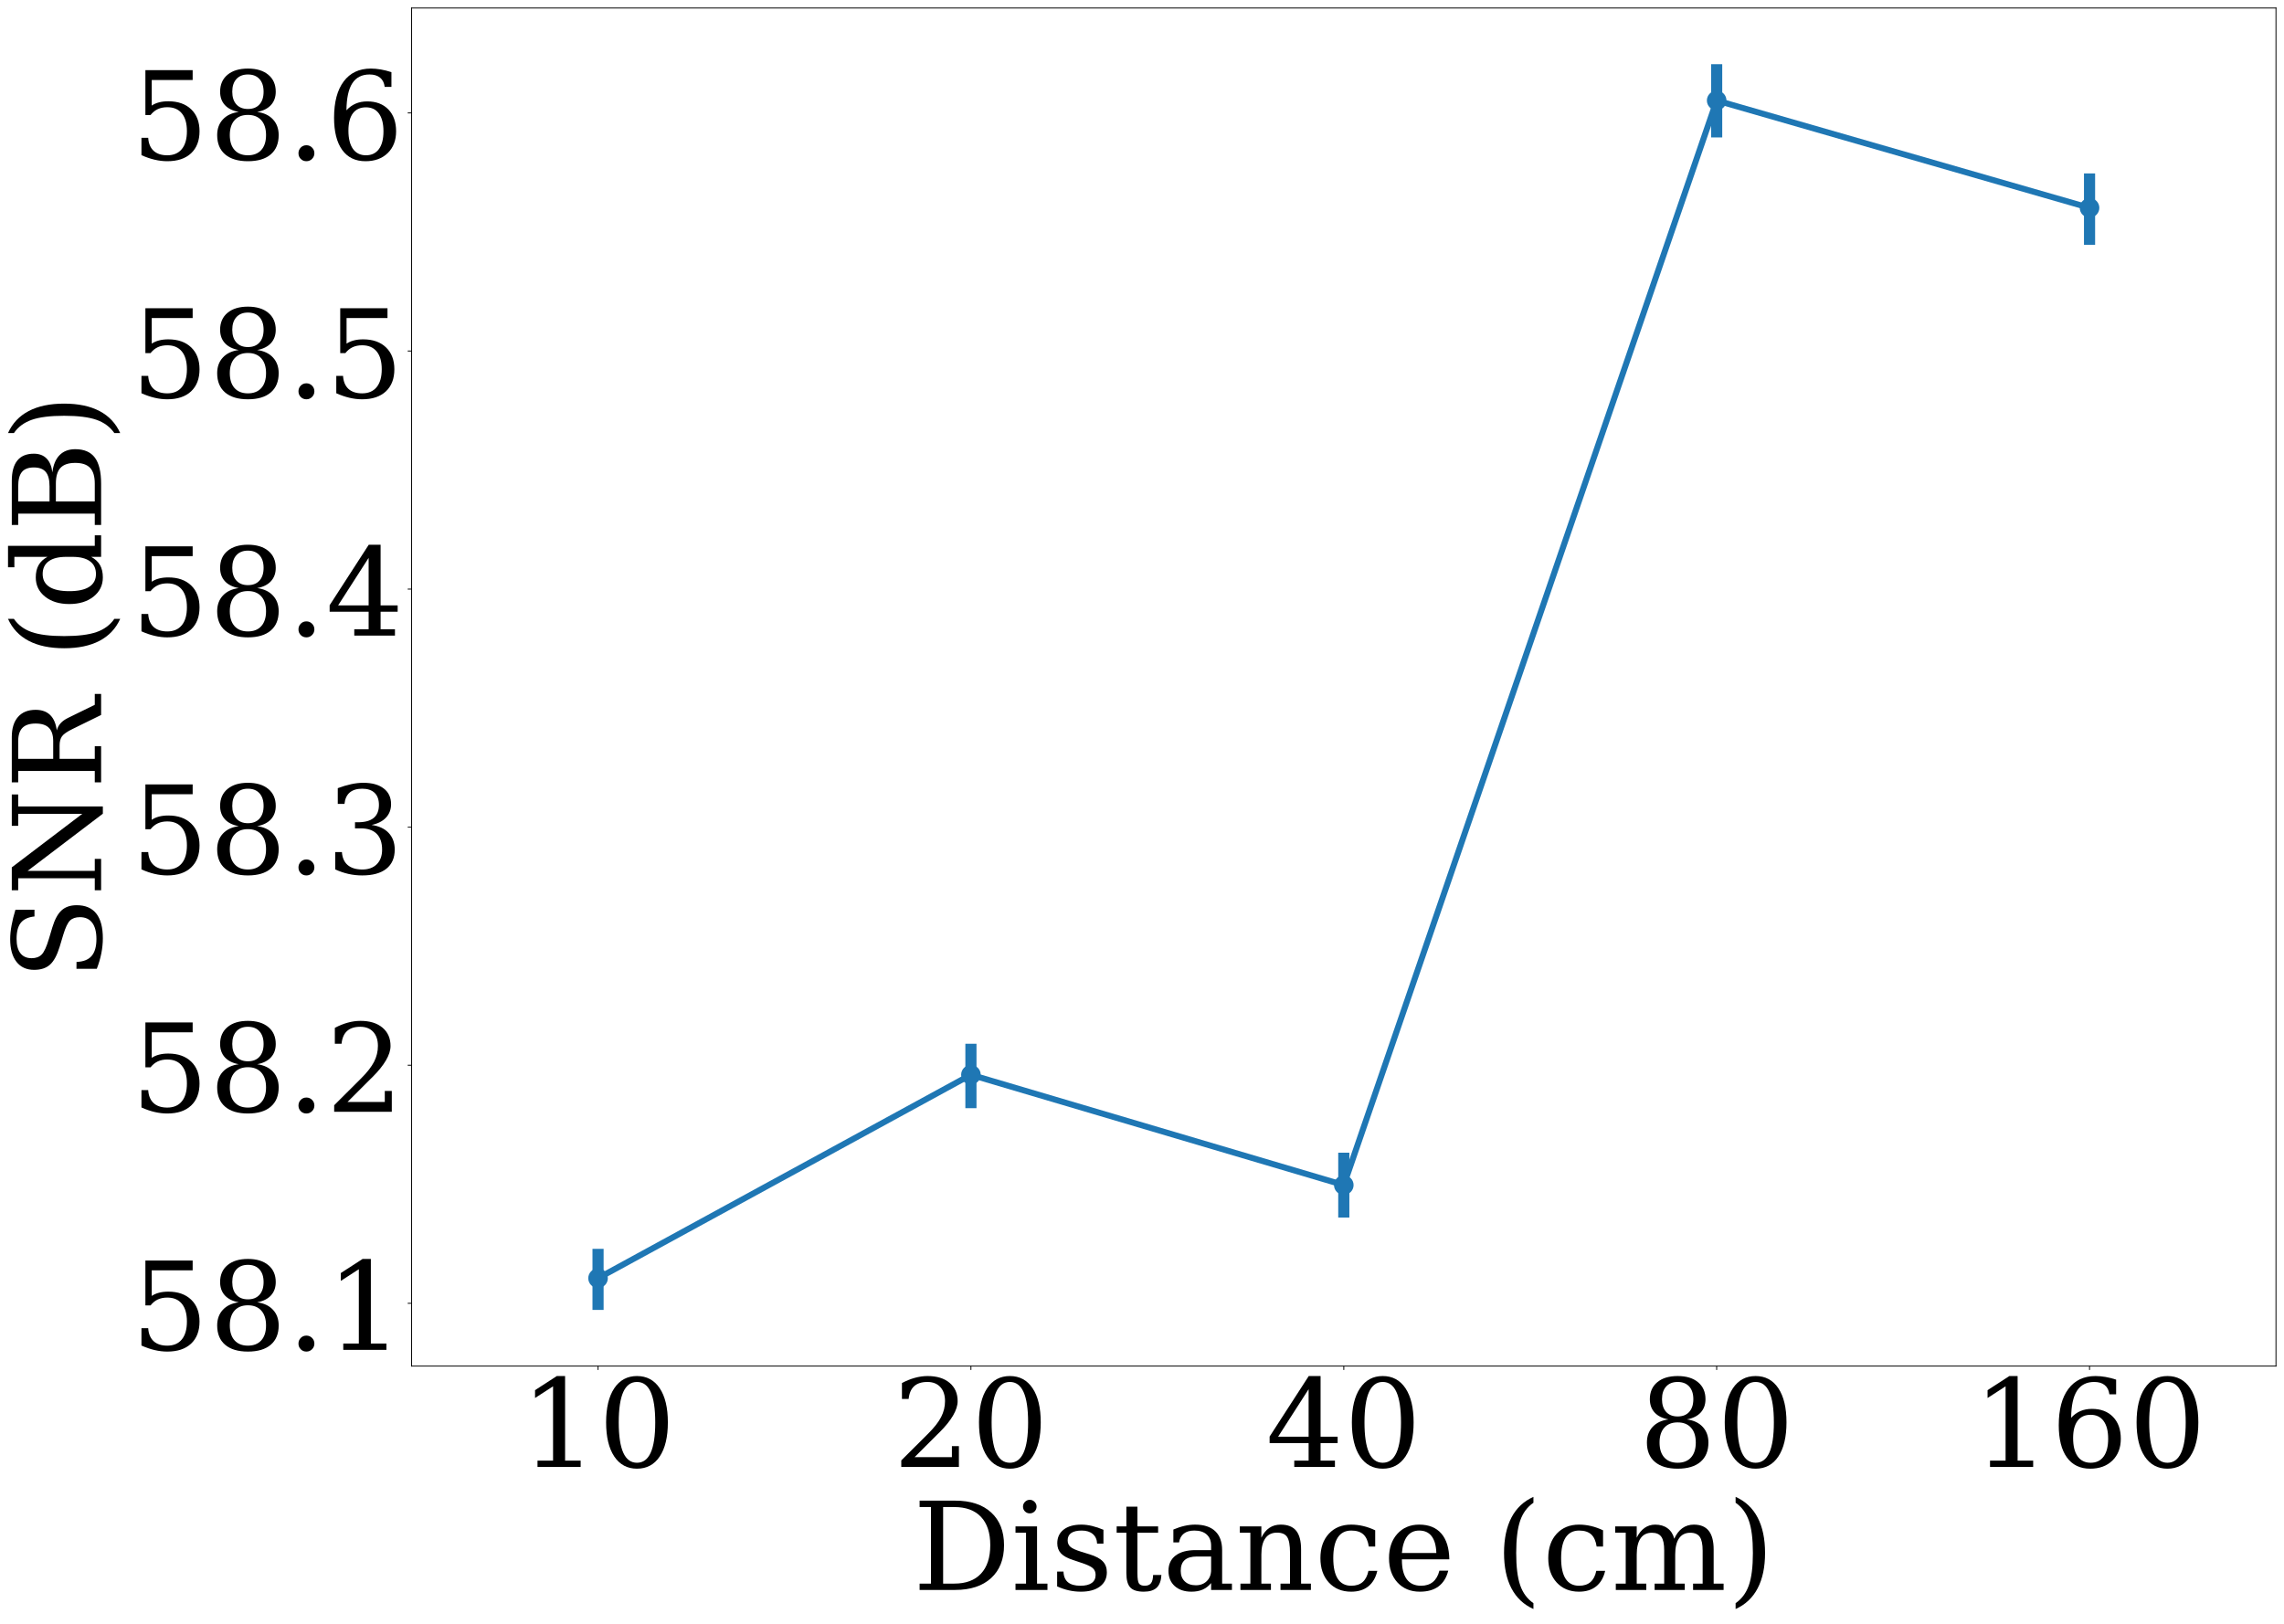
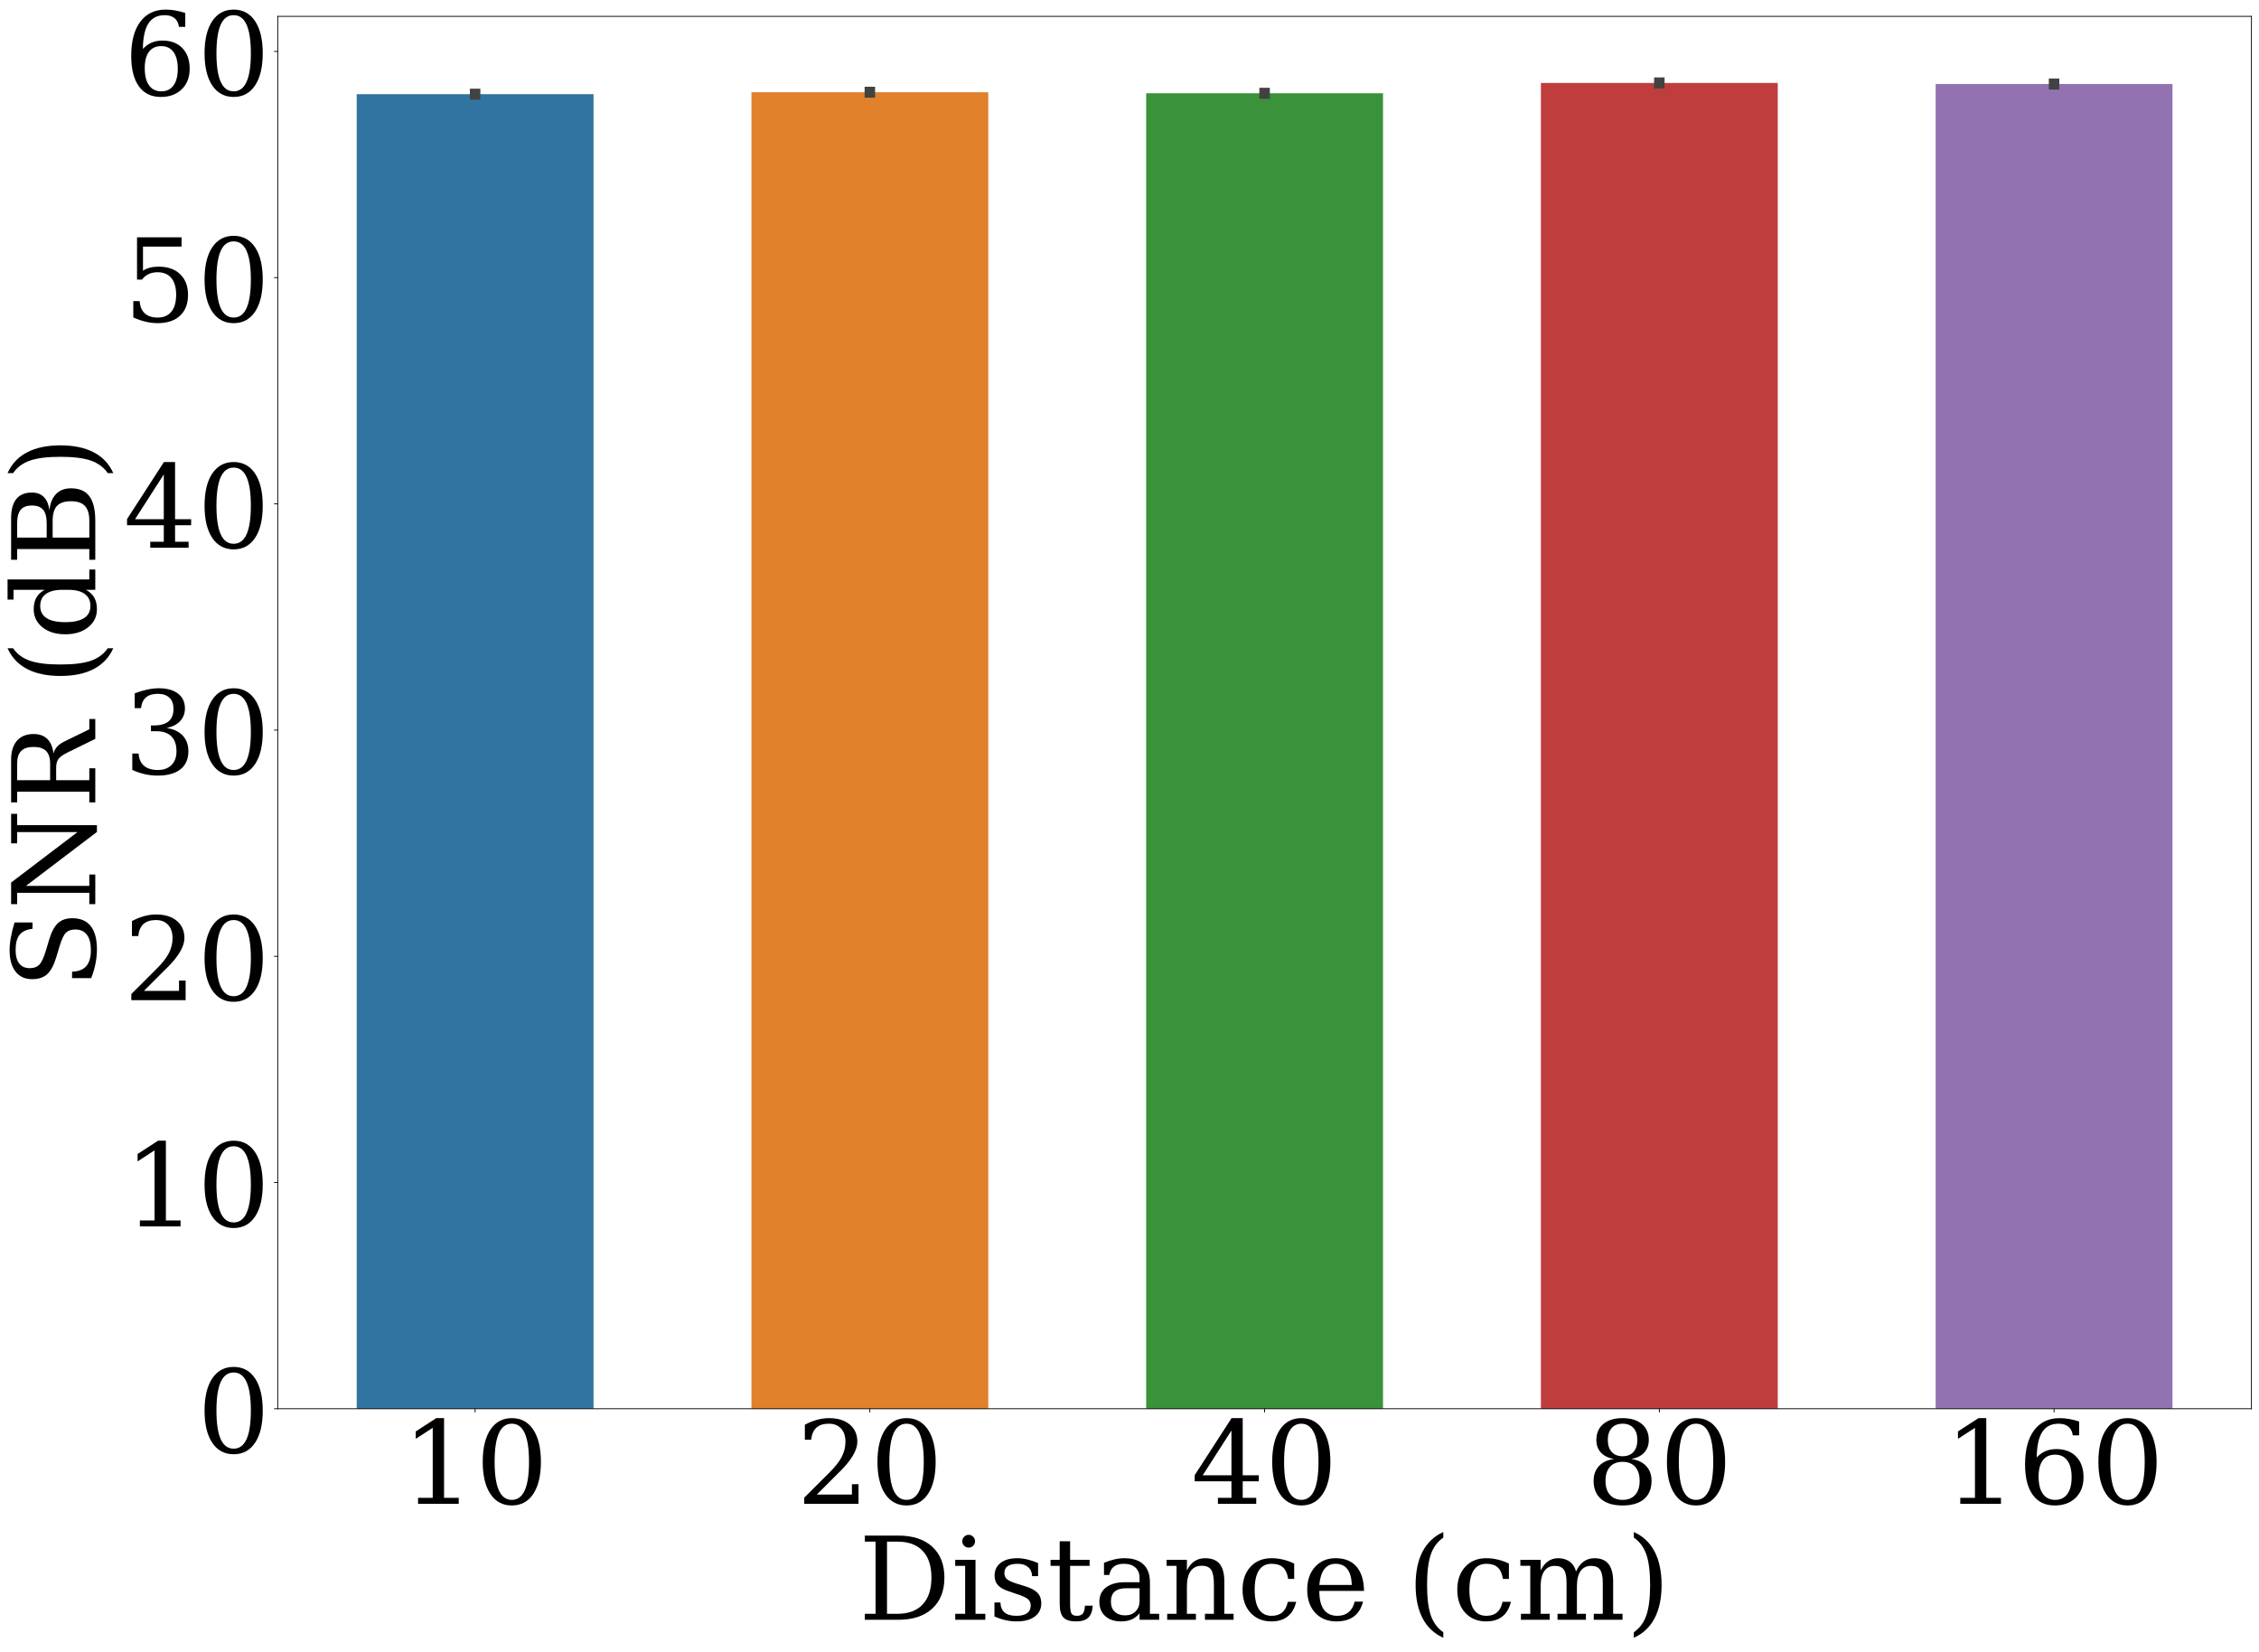
- <svg xmlns="http://www.w3.org/2000/svg" xmlns:xlink="http://www.w3.org/1999/xlink" width="2050.781pt" height="1457.999pt" viewBox="0 0 2050.781 1457.999" version="1.1">
+ <svg xmlns="http://www.w3.org/2000/svg" xmlns:xlink="http://www.w3.org/1999/xlink" width="2152.319pt" height="1573.153pt" viewBox="0 0 2152.319 1573.153" version="1.1">
  <defs>
    <style type="text/css">*{stroke-linejoin: round; stroke-linecap: butt}</style>
  </defs>
  <g id="figure_1">
    <g id="patch_1">
-       <path d="M 0 1457.999  L 2050.781 1457.999  L 2050.781 0  L 0 0  z " style="fill: #ffffff; stroke: #ffffff; stroke-linejoin: miter" />
+       <path d="M 0 1573.153  L 2152.319 1573.153  L 2152.319 0  L 0 0  z " style="fill: #ffffff; stroke: #ffffff; stroke-linejoin: miter" />
    </g>
    <g id="axes_1">
      <g id="patch_2">
-         <path d="M 369.581 1226.88  L 2043.581 1226.88  L 2043.581 7.2  L 369.581 7.2  z " style="fill: #ffffff" />
-       </g>
-       <g id="PathCollection_1">
-         <defs>
-           <path id="C0_0_c990bf92a8" d="M 0 6.768  C 1.795 6.768 3.516 6.055 4.786 4.786  C 6.055 3.516 6.768 1.795 6.768 -0  C 6.768 -1.795 6.055 -3.516 4.786 -4.786  C 3.516 -6.055 1.795 -6.768 0 -6.768  C -1.795 -6.768 -3.516 -6.055 -4.786 -4.786  C -6.055 -3.516 -6.768 -1.795 -6.768 0  C -6.768 1.795 -6.055 3.516 -4.786 4.786  C -3.516 6.055 -1.795 6.768 0 6.768  z " />
-         </defs>
-         <g clip-path="url(#pcfb253bcec)">
-           <use xlink:href="#C0_0_c990bf92a8" x="536.981" y="1147.956" style="fill: #1f77b4; stroke: #1f77b4; stroke-width: 4.05" />
-         </g>
-         <g clip-path="url(#pcfb253bcec)">
-           <use xlink:href="#C0_0_c990bf92a8" x="871.781" y="965.232" style="fill: #1f77b4; stroke: #1f77b4; stroke-width: 4.05" />
-         </g>
-         <g clip-path="url(#pcfb253bcec)">
-           <use xlink:href="#C0_0_c990bf92a8" x="1206.581" y="1064.321" style="fill: #1f77b4; stroke: #1f77b4; stroke-width: 4.05" />
-         </g>
-         <g clip-path="url(#pcfb253bcec)">
-           <use xlink:href="#C0_0_c990bf92a8" x="1541.381" y="90.249" style="fill: #1f77b4; stroke: #1f77b4; stroke-width: 4.05" />
-         </g>
-         <g clip-path="url(#pcfb253bcec)">
-           <use xlink:href="#C0_0_c990bf92a8" x="1876.181" y="186.662" style="fill: #1f77b4; stroke: #1f77b4; stroke-width: 4.05" />
-         </g>
+         <path d="M 264.634 1342.035  L 2145.119 1342.035  L 2145.119 15.582  L 264.634 15.582  z " style="fill: #ffffff" />
+       </g>
+       <g id="patch_3">
+         <path d="M 339.854 1342.035  L 565.512 1342.035  L 565.512 89.711  L 339.854 89.711  z " clip-path="url(#pcfa30dd961)" style="fill: #3274a1" />
+       </g>
+       <g id="patch_4">
+         <path d="M 715.951 1342.035  L 941.609 1342.035  L 941.609 87.869  L 715.951 87.869  z " clip-path="url(#pcfa30dd961)" style="fill: #e1812c" />
+       </g>
+       <g id="patch_5">
+         <path d="M 1092.048 1342.035  L 1317.706 1342.035  L 1317.706 88.868  L 1092.048 88.868  z " clip-path="url(#pcfa30dd961)" style="fill: #3a923a" />
+       </g>
+       <g id="patch_6">
+         <path d="M 1468.145 1342.035  L 1693.803 1342.035  L 1693.803 79.05  L 1468.145 79.05  z " clip-path="url(#pcfa30dd961)" style="fill: #c03d3e" />
+       </g>
+       <g id="patch_7">
+         <path d="M 1844.242 1342.035  L 2069.9 1342.035  L 2069.9 80.021  L 1844.242 80.021  z " clip-path="url(#pcfa30dd961)" style="fill: #9372b2" />
      </g>
      <g id="matplotlib.axis_1">
        <g id="xtick_1">
          <g id="line2d_1">
            <defs>
-               <path id="m0bc573181f" d="M 0 0  L 0 3.5  " style="stroke: #000000; stroke-width: 0.8" />
+               <path id="m8541751db8" d="M 0 0  L 0 3.5  " style="stroke: #000000; stroke-width: 0.8" />
            </defs>
            <g>
-               <use xlink:href="#m0bc573181f" x="536.981" y="1226.88" style="stroke: #000000; stroke-width: 0.8" />
+               <use xlink:href="#m8541751db8" x="452.683" y="1342.035" style="stroke: #000000; stroke-width: 0.8" />
            </g>
          </g>
          <g id="text_1">
-             <g transform="translate(466.9937 1317.463) scale(1.1 -1.1)">
+             <g transform="translate(382.6954 1432.617) scale(1.1 -1.1)">
              <defs>
                <path id="DejaVuSerif-31" d="M 909 0  L 909 331  L 1722 331  L 1722 4213  L 781 3603  L 781 4013  L 1919 4750  L 2350 4750  L 2350 331  L 3163 331  L 3163 0  L 909 0  z " transform="scale(0.015625)" />
                <path id="DejaVuSerif-30" d="M 2034 219  Q 2513 219 2750 744  Q 2988 1269 2988 2328  Q 2988 3391 2750 3916  Q 2513 4441 2034 4441  Q 1556 4441 1318 3916  Q 1081 3391 1081 2328  Q 1081 1269 1318 744  Q 1556 219 2034 219  z M 2034 -91  Q 1275 -91 848 546  Q 422 1184 422 2328  Q 422 3475 848 4112  Q 1275 4750 2034 4750  Q 2797 4750 3222 4112  Q 3647 3475 3647 2328  Q 3647 1184 3222 546  Q 2797 -91 2034 -91  z " transform="scale(0.015625)" />
              </defs>
              <use xlink:href="#DejaVuSerif-31" />
              <use xlink:href="#DejaVuSerif-30" x="63.623" />
            </g>
          </g>
        </g>
        <g id="xtick_2">
          <g id="line2d_2">
            <g>
-               <use xlink:href="#m0bc573181f" x="871.781" y="1226.88" style="stroke: #000000; stroke-width: 0.8" />
+               <use xlink:href="#m8541751db8" x="828.78" y="1342.035" style="stroke: #000000; stroke-width: 0.8" />
            </g>
          </g>
          <g id="text_2">
-             <g transform="translate(801.7938 1317.463) scale(1.1 -1.1)">
+             <g transform="translate(758.7924 1432.617) scale(1.1 -1.1)">
              <defs>
                <path id="DejaVuSerif-32" d="M 819 3553  L 469 3553  L 469 4384  Q 803 4563 1142 4656  Q 1481 4750 1806 4750  Q 2534 4750 2956 4397  Q 3378 4044 3378 3438  Q 3378 2753 2422 1800  Q 2347 1728 2309 1691  L 1131 513  L 3078 513  L 3078 1088  L 3444 1088  L 3444 0  L 434 0  L 434 341  L 1850 1753  Q 2319 2222 2519 2614  Q 2719 3006 2719 3438  Q 2719 3909 2473 4175  Q 2228 4441 1797 4441  Q 1350 4441 1106 4219  Q 863 3997 819 3553  z " transform="scale(0.015625)" />
              </defs>
              <use xlink:href="#DejaVuSerif-32" />
              <use xlink:href="#DejaVuSerif-30" x="63.623" />
            </g>
          </g>
        </g>
        <g id="xtick_3">
          <g id="line2d_3">
            <g>
-               <use xlink:href="#m0bc573181f" x="1206.581" y="1226.88" style="stroke: #000000; stroke-width: 0.8" />
+               <use xlink:href="#m8541751db8" x="1204.877" y="1342.035" style="stroke: #000000; stroke-width: 0.8" />
            </g>
          </g>
          <g id="text_3">
-             <g transform="translate(1136.594 1317.463) scale(1.1 -1.1)">
+             <g transform="translate(1134.889 1432.617) scale(1.1 -1.1)">
              <defs>
                <path id="DejaVuSerif-34" d="M 2234 1581  L 2234 4063  L 641 1581  L 2234 1581  z M 3609 0  L 1484 0  L 1484 331  L 2234 331  L 2234 1247  L 197 1247  L 197 1588  L 2241 4750  L 2859 4750  L 2859 1581  L 3750 1581  L 3750 1247  L 2859 1247  L 2859 331  L 3609 331  L 3609 0  z " transform="scale(0.015625)" />
              </defs>
              <use xlink:href="#DejaVuSerif-34" />
              <use xlink:href="#DejaVuSerif-30" x="63.623" />
            </g>
          </g>
        </g>
        <g id="xtick_4">
          <g id="line2d_4">
            <g>
-               <use xlink:href="#m0bc573181f" x="1541.381" y="1226.88" style="stroke: #000000; stroke-width: 0.8" />
+               <use xlink:href="#m8541751db8" x="1580.974" y="1342.035" style="stroke: #000000; stroke-width: 0.8" />
            </g>
          </g>
          <g id="text_4">
-             <g transform="translate(1471.394 1317.463) scale(1.1 -1.1)">
+             <g transform="translate(1510.986 1432.617) scale(1.1 -1.1)">
              <defs>
                <path id="DejaVuSerif-38" d="M 2981 1275  Q 2981 1775 2732 2051  Q 2484 2328 2034 2328  Q 1584 2328 1336 2051  Q 1088 1775 1088 1275  Q 1088 772 1336 495  Q 1584 219 2034 219  Q 2484 219 2732 495  Q 2981 772 2981 1275  z M 2853 3541  Q 2853 3966 2637 4203  Q 2422 4441 2034 4441  Q 1650 4441 1433 4203  Q 1216 3966 1216 3541  Q 1216 3113 1433 2875  Q 1650 2638 2034 2638  Q 2422 2638 2637 2875  Q 2853 3113 2853 3541  z M 2516 2484  Q 3047 2413 3344 2092  Q 3641 1772 3641 1275  Q 3641 619 3225 264  Q 2809 -91 2034 -91  Q 1263 -91 845 264  Q 428 619 428 1275  Q 428 1772 725 2092  Q 1022 2413 1556 2484  Q 1084 2569 832 2842  Q 581 3116 581 3541  Q 581 4103 968 4426  Q 1356 4750 2034 4750  Q 2713 4750 3100 4426  Q 3488 4103 3488 3541  Q 3488 3116 3236 2842  Q 2984 2569 2516 2484  z " transform="scale(0.015625)" />
              </defs>
              <use xlink:href="#DejaVuSerif-38" />
              <use xlink:href="#DejaVuSerif-30" x="63.623" />
            </g>
          </g>
        </g>
        <g id="xtick_5">
          <g id="line2d_5">
            <g>
-               <use xlink:href="#m0bc573181f" x="1876.181" y="1226.88" style="stroke: #000000; stroke-width: 0.8" />
+               <use xlink:href="#m8541751db8" x="1957.071" y="1342.035" style="stroke: #000000; stroke-width: 0.8" />
            </g>
          </g>
          <g id="text_5">
-             <g transform="translate(1771.2 1317.463) scale(1.1 -1.1)">
+             <g transform="translate(1852.09 1432.617) scale(1.1 -1.1)">
              <defs>
                <path id="DejaVuSerif-36" d="M 2094 219  Q 2534 219 2771 542  Q 3009 866 3009 1472  Q 3009 2078 2771 2401  Q 2534 2725 2094 2725  Q 1647 2725 1412 2412  Q 1178 2100 1178 1509  Q 1178 888 1415 553  Q 1653 219 2094 219  z M 1075 2569  Q 1288 2803 1556 2918  Q 1825 3034 2163 3034  Q 2859 3034 3264 2615  Q 3669 2197 3669 1472  Q 3669 763 3233 336  Q 2797 -91 2069 -91  Q 1278 -91 853 498  Q 428 1088 428 2181  Q 428 3406 931 4078  Q 1434 4750 2350 4750  Q 2597 4750 2869 4703  Q 3141 4656 3425 4563  L 3425 3794  L 3072 3794  Q 3034 4109 2831 4275  Q 2628 4441 2284 4441  Q 1678 4441 1381 3981  Q 1084 3522 1075 2569  z " transform="scale(0.015625)" />
              </defs>
              <use xlink:href="#DejaVuSerif-31" />
              <use xlink:href="#DejaVuSerif-36" x="63.623" />
              <use xlink:href="#DejaVuSerif-30" x="127.246" />
            </g>
          </g>
        </g>
        <g id="text_6">
-           <g transform="translate(819.6477 1427.922) scale(1.1 -1.1)">
+           <g transform="translate(817.9433 1543.077) scale(1.1 -1.1)">
            <defs>
              <path id="DejaVuSerif-44" d="M 1581 331  L 2163 331  Q 3072 331 3558 850  Q 4044 1369 4044 2338  Q 4044 3306 3559 3818  Q 3075 4331 2163 4331  L 1581 4331  L 1581 331  z M 353 0  L 353 331  L 947 331  L 947 4331  L 353 4331  L 353 4666  L 2209 4666  Q 3416 4666 4089 4050  Q 4763 3434 4763 2338  Q 4763 1238 4088 619  Q 3413 0 2209 0  L 353 0  z " transform="scale(0.015625)" />
              <path id="DejaVuSerif-69" d="M 622 4353  Q 622 4497 726 4603  Q 831 4709 978 4709  Q 1122 4709 1226 4603  Q 1331 4497 1331 4353  Q 1331 4206 1228 4103  Q 1125 4000 978 4000  Q 831 4000 726 4103  Q 622 4206 622 4353  z M 1356 331  L 1900 331  L 1900 0  L 231 0  L 231 331  L 781 331  L 781 2988  L 231 2988  L 231 3322  L 1356 3322  L 1356 331  z " transform="scale(0.015625)" />
              <path id="DejaVuSerif-73" d="M 359 184  L 359 959  L 691 959  Q 703 588 923 403  Q 1144 219 1575 219  Q 1963 219 2166 364  Q 2369 509 2369 788  Q 2369 1006 2220 1140  Q 2072 1275 1594 1428  L 1178 1569  Q 750 1706 558 1912  Q 366 2119 366 2438  Q 366 2894 700 3153  Q 1034 3413 1625 3413  Q 1888 3413 2178 3344  Q 2469 3275 2778 3144  L 2778 2419  L 2447 2419  Q 2434 2741 2221 2922  Q 2009 3103 1644 3103  Q 1281 3103 1095 2975  Q 909 2847 909 2591  Q 909 2381 1050 2254  Q 1191 2128 1613 1997  L 2069 1856  Q 2541 1709 2748 1489  Q 2956 1269 2956 922  Q 2956 450 2595 179  Q 2234 -91 1600 -91  Q 1278 -91 972 -22  Q 666 47 359 184  z " transform="scale(0.015625)" />
              <path id="DejaVuSerif-74" d="M 691 2988  L 184 2988  L 184 3322  L 691 3322  L 691 4353  L 1269 4353  L 1269 3322  L 2350 3322  L 2350 2988  L 1269 2988  L 1269 878  Q 1269 456 1350 337  Q 1431 219 1650 219  Q 1875 219 1978 351  Q 2081 484 2088 781  L 2522 781  Q 2497 328 2275 118  Q 2053 -91 1600 -91  Q 1103 -91 897 129  Q 691 350 691 878  L 691 2988  z " transform="scale(0.015625)" />
              <path id="DejaVuSerif-61" d="M 2547 1044  L 2547 1747  L 1806 1747  Q 1378 1747 1168 1562  Q 959 1378 959 997  Q 959 650 1171 447  Q 1384 244 1747 244  Q 2106 244 2326 466  Q 2547 688 2547 1044  z M 3122 2075  L 3122 331  L 3634 331  L 3634 0  L 2547 0  L 2547 359  Q 2356 128 2106 18  Q 1856 -91 1522 -91  Q 969 -91 644 203  Q 319 497 319 997  Q 319 1513 691 1797  Q 1063 2081 1741 2081  L 2547 2081  L 2547 2309  Q 2547 2688 2317 2895  Q 2088 3103 1672 3103  Q 1328 3103 1125 2947  Q 922 2791 872 2484  L 575 2484  L 575 3156  Q 875 3284 1158 3348  Q 1441 3413 1709 3413  Q 2400 3413 2761 3070  Q 3122 2728 3122 2075  z " transform="scale(0.015625)" />
              <path id="DejaVuSerif-6e" d="M 263 0  L 263 331  L 781 331  L 781 2988  L 231 2988  L 231 3322  L 1356 3322  L 1356 2731  Q 1516 3069 1770 3241  Q 2025 3413 2363 3413  Q 2913 3413 3172 3097  Q 3431 2781 3431 2113  L 3431 331  L 3944 331  L 3944 0  L 2356 0  L 2356 331  L 2853 331  L 2853 1931  Q 2853 2541 2703 2767  Q 2553 2994 2175 2994  Q 1775 2994 1565 2701  Q 1356 2409 1356 1850  L 1356 331  L 1856 331  L 1856 0  L 263 0  z " transform="scale(0.015625)" />
              <path id="DejaVuSerif-63" d="M 3291 997  Q 3169 466 2822 187  Q 2475 -91 1925 -91  Q 1200 -91 759 389  Q 319 869 319 1663  Q 319 2459 759 2936  Q 1200 3413 1925 3413  Q 2241 3413 2553 3339  Q 2866 3266 3181 3116  L 3181 2266  L 2847 2266  Q 2781 2703 2561 2903  Q 2341 3103 1931 3103  Q 1466 3103 1228 2742  Q 991 2381 991 1663  Q 991 944 1227 581  Q 1463 219 1931 219  Q 2303 219 2525 412  Q 2747 606 2828 997  L 3291 997  z " transform="scale(0.015625)" />
              <path id="DejaVuSerif-65" d="M 3469 1600  L 991 1600  L 991 1575  Q 991 903 1244 561  Q 1497 219 1991 219  Q 2369 219 2611 417  Q 2853 616 2950 1006  L 3413 1006  Q 3275 459 2904 184  Q 2534 -91 1931 -91  Q 1203 -91 761 389  Q 319 869 319 1663  Q 319 2450 753 2931  Q 1188 3413 1894 3413  Q 2647 3413 3050 2948  Q 3453 2484 3469 1600  z M 2791 1931  Q 2772 2513 2545 2808  Q 2319 3103 1894 3103  Q 1497 3103 1269 2806  Q 1041 2509 991 1931  L 2791 1931  z " transform="scale(0.015625)" />
              <path id="DejaVuSerif-20" transform="scale(0.015625)" />
              <path id="DejaVuSerif-28" d="M 2041 -997  Q 1281 -656 893 83  Q 506 822 506 1931  Q 506 3044 893 3783  Q 1281 4522 2041 4863  L 2041 4556  Q 1559 4225 1350 3623  Q 1141 3022 1141 1931  Q 1141 844 1350 242  Q 1559 -359 2041 -691  L 2041 -997  z " transform="scale(0.015625)" />
              <path id="DejaVuSerif-6d" d="M 3316 2675  Q 3481 3041 3739 3227  Q 3997 3413 4341 3413  Q 4863 3413 5119 3089  Q 5375 2766 5375 2113  L 5375 331  L 5894 331  L 5894 0  L 4300 0  L 4300 331  L 4800 331  L 4800 2047  Q 4800 2556 4650 2772  Q 4500 2988 4153 2988  Q 3769 2988 3567 2697  Q 3366 2406 3366 1850  L 3366 331  L 3866 331  L 3866 0  L 2291 0  L 2291 331  L 2791 331  L 2791 2069  Q 2791 2566 2641 2777  Q 2491 2988 2144 2988  Q 1759 2988 1557 2697  Q 1356 2406 1356 1850  L 1356 331  L 1856 331  L 1856 0  L 263 0  L 263 331  L 781 331  L 781 2994  L 231 2994  L 231 3322  L 1356 3322  L 1356 2731  Q 1516 3063 1762 3238  Q 2009 3413 2322 3413  Q 2709 3413 2968 3220  Q 3228 3028 3316 2675  z " transform="scale(0.015625)" />
              <path id="DejaVuSerif-29" d="M 453 -997  L 453 -691  Q 934 -359 1145 242  Q 1356 844 1356 1931  Q 1356 3022 1145 3623  Q 934 4225 453 4556  L 453 4863  Q 1216 4522 1603 3783  Q 1991 3044 1991 1931  Q 1991 822 1603 83  Q 1216 -656 453 -997  z " transform="scale(0.015625)" />
            </defs>
            <use xlink:href="#DejaVuSerif-44" />
            <use xlink:href="#DejaVuSerif-69" x="80.176" />
            <use xlink:href="#DejaVuSerif-73" x="112.158" />
            <use xlink:href="#DejaVuSerif-74" x="163.477" />
            <use xlink:href="#DejaVuSerif-61" x="203.662" />
            <use xlink:href="#DejaVuSerif-6e" x="263.281" />
            <use xlink:href="#DejaVuSerif-63" x="327.686" />
            <use xlink:href="#DejaVuSerif-65" x="383.691" />
            <use xlink:href="#DejaVuSerif-20" x="442.871" />
            <use xlink:href="#DejaVuSerif-28" x="474.658" />
            <use xlink:href="#DejaVuSerif-63" x="513.672" />
            <use xlink:href="#DejaVuSerif-6d" x="569.678" />
            <use xlink:href="#DejaVuSerif-29" x="664.502" />
          </g>
        </g>
      </g>
      <g id="matplotlib.axis_2">
        <g id="ytick_1">
          <g id="line2d_6">
            <defs>
-               <path id="m4bd1a0d3dc" d="M 0 0  L -3.5 0  " style="stroke: #000000; stroke-width: 0.8" />
+               <path id="m652a42262d" d="M 0 0  L -3.5 0  " style="stroke: #000000; stroke-width: 0.8" />
            </defs>
            <g>
-               <use xlink:href="#m4bd1a0d3dc" x="369.581" y="1170.501" style="stroke: #000000; stroke-width: 0.8" />
+               <use xlink:href="#m652a42262d" x="264.634" y="1342.035" style="stroke: #000000; stroke-width: 0.8" />
            </g>
          </g>
          <g id="text_7">
-             <g transform="translate(117.6594 1212.292) scale(1.1 -1.1)">
-               <defs>
-                 <path id="DejaVuSerif-35" d="M 3219 4666  L 3219 4153  L 1081 4153  L 1081 2816  Q 1244 2928 1461 2984  Q 1678 3041 1947 3041  Q 2703 3041 3140 2622  Q 3578 2203 3578 1478  Q 3578 738 3136 323  Q 2694 -91 1894 -91  Q 1572 -91 1234 -12  Q 897 66 544 225  L 544 1131  L 897 1131  Q 925 688 1179 453  Q 1434 219 1894 219  Q 2388 219 2653 544  Q 2919 869 2919 1478  Q 2919 2084 2655 2407  Q 2391 2731 1894 2731  Q 1613 2731 1398 2631  Q 1184 2531 1019 2322  L 750 2322  L 750 4666  L 3219 4666  z " transform="scale(0.015625)" />
-                 <path id="DejaVuSerif-2e" d="M 603 325  Q 603 500 722 622  Q 841 744 1019 744  Q 1191 744 1312 622  Q 1434 500 1434 325  Q 1434 153 1312 31  Q 1191 -91 1019 -91  Q 841 -91 722 29  Q 603 150 603 325  z " transform="scale(0.015625)" />
-               </defs>
-               <use xlink:href="#DejaVuSerif-35" />
-               <use xlink:href="#DejaVuSerif-38" x="63.623" />
-               <use xlink:href="#DejaVuSerif-2e" x="127.246" />
-               <use xlink:href="#DejaVuSerif-31" x="159.033" />
+             <g transform="translate(187.6469 1383.826) scale(1.1 -1.1)">
+               <use xlink:href="#DejaVuSerif-30" />
            </g>
          </g>
        </g>
        <g id="ytick_2">
          <g id="line2d_7">
            <g>
-               <use xlink:href="#m4bd1a0d3dc" x="369.581" y="956.687" style="stroke: #000000; stroke-width: 0.8" />
+               <use xlink:href="#m652a42262d" x="264.634" y="1126.527" style="stroke: #000000; stroke-width: 0.8" />
            </g>
          </g>
          <g id="text_8">
-             <g transform="translate(117.6594 998.4783) scale(1.1 -1.1)">
-               <use xlink:href="#DejaVuSerif-35" />
-               <use xlink:href="#DejaVuSerif-38" x="63.623" />
-               <use xlink:href="#DejaVuSerif-2e" x="127.246" />
-               <use xlink:href="#DejaVuSerif-32" x="159.033" />
+             <g transform="translate(117.6594 1168.319) scale(1.1 -1.1)">
+               <use xlink:href="#DejaVuSerif-31" />
+               <use xlink:href="#DejaVuSerif-30" x="63.623" />
            </g>
          </g>
        </g>
        <g id="ytick_3">
          <g id="line2d_8">
            <g>
-               <use xlink:href="#m4bd1a0d3dc" x="369.581" y="742.873" style="stroke: #000000; stroke-width: 0.8" />
+               <use xlink:href="#m652a42262d" x="264.634" y="911.02" style="stroke: #000000; stroke-width: 0.8" />
            </g>
          </g>
          <g id="text_9">
-             <g transform="translate(117.6594 784.6642) scale(1.1 -1.1)">
-               <defs>
-                 <path id="DejaVuSerif-33" d="M 622 4469  Q 988 4606 1323 4678  Q 1659 4750 1953 4750  Q 2638 4750 3022 4454  Q 3406 4159 3406 3634  Q 3406 3213 3140 2930  Q 2875 2647 2388 2547  Q 2963 2466 3280 2130  Q 3597 1794 3597 1259  Q 3597 606 3158 257  Q 2719 -91 1894 -91  Q 1528 -91 1179 -12  Q 831 66 488 225  L 488 1131  L 838 1131  Q 869 681 1141 450  Q 1413 219 1906 219  Q 2384 219 2661 495  Q 2938 772 2938 1253  Q 2938 1803 2653 2086  Q 2369 2369 1819 2369  L 1522 2369  L 1522 2688  L 1678 2688  Q 2225 2688 2498 2914  Q 2772 3141 2772 3597  Q 2772 4006 2547 4223  Q 2322 4441 1900 4441  Q 1478 4441 1245 4241  Q 1013 4041 972 3647  L 622 3647  L 622 4469  z " transform="scale(0.015625)" />
-               </defs>
-               <use xlink:href="#DejaVuSerif-35" />
-               <use xlink:href="#DejaVuSerif-38" x="63.623" />
-               <use xlink:href="#DejaVuSerif-2e" x="127.246" />
-               <use xlink:href="#DejaVuSerif-33" x="159.033" />
+             <g transform="translate(117.6594 952.8116) scale(1.1 -1.1)">
+               <use xlink:href="#DejaVuSerif-32" />
+               <use xlink:href="#DejaVuSerif-30" x="63.623" />
            </g>
          </g>
        </g>
        <g id="ytick_4">
          <g id="line2d_9">
            <g>
-               <use xlink:href="#m4bd1a0d3dc" x="369.581" y="529.059" style="stroke: #000000; stroke-width: 0.8" />
+               <use xlink:href="#m652a42262d" x="264.634" y="695.513" style="stroke: #000000; stroke-width: 0.8" />
            </g>
          </g>
          <g id="text_10">
-             <g transform="translate(117.6594 570.8501) scale(1.1 -1.1)">
-               <use xlink:href="#DejaVuSerif-35" />
-               <use xlink:href="#DejaVuSerif-38" x="63.623" />
-               <use xlink:href="#DejaVuSerif-2e" x="127.246" />
-               <use xlink:href="#DejaVuSerif-34" x="159.033" />
+             <g transform="translate(117.6594 737.3044) scale(1.1 -1.1)">
+               <defs>
+                 <path id="DejaVuSerif-33" d="M 622 4469  Q 988 4606 1323 4678  Q 1659 4750 1953 4750  Q 2638 4750 3022 4454  Q 3406 4159 3406 3634  Q 3406 3213 3140 2930  Q 2875 2647 2388 2547  Q 2963 2466 3280 2130  Q 3597 1794 3597 1259  Q 3597 606 3158 257  Q 2719 -91 1894 -91  Q 1528 -91 1179 -12  Q 831 66 488 225  L 488 1131  L 838 1131  Q 869 681 1141 450  Q 1413 219 1906 219  Q 2384 219 2661 495  Q 2938 772 2938 1253  Q 2938 1803 2653 2086  Q 2369 2369 1819 2369  L 1522 2369  L 1522 2688  L 1678 2688  Q 2225 2688 2498 2914  Q 2772 3141 2772 3597  Q 2772 4006 2547 4223  Q 2322 4441 1900 4441  Q 1478 4441 1245 4241  Q 1013 4041 972 3647  L 622 3647  L 622 4469  z " transform="scale(0.015625)" />
+               </defs>
+               <use xlink:href="#DejaVuSerif-33" />
+               <use xlink:href="#DejaVuSerif-30" x="63.623" />
            </g>
          </g>
        </g>
        <g id="ytick_5">
          <g id="line2d_10">
            <g>
-               <use xlink:href="#m4bd1a0d3dc" x="369.581" y="315.245" style="stroke: #000000; stroke-width: 0.8" />
+               <use xlink:href="#m652a42262d" x="264.634" y="480.006" style="stroke: #000000; stroke-width: 0.8" />
            </g>
          </g>
          <g id="text_11">
-             <g transform="translate(117.6594 357.0361) scale(1.1 -1.1)">
-               <use xlink:href="#DejaVuSerif-35" />
-               <use xlink:href="#DejaVuSerif-38" x="63.623" />
-               <use xlink:href="#DejaVuSerif-2e" x="127.246" />
-               <use xlink:href="#DejaVuSerif-35" x="159.033" />
+             <g transform="translate(117.6594 521.7972) scale(1.1 -1.1)">
+               <use xlink:href="#DejaVuSerif-34" />
+               <use xlink:href="#DejaVuSerif-30" x="63.623" />
            </g>
          </g>
        </g>
        <g id="ytick_6">
          <g id="line2d_11">
            <g>
-               <use xlink:href="#m4bd1a0d3dc" x="369.581" y="101.431" style="stroke: #000000; stroke-width: 0.8" />
+               <use xlink:href="#m652a42262d" x="264.634" y="264.499" style="stroke: #000000; stroke-width: 0.8" />
            </g>
          </g>
          <g id="text_12">
-             <g transform="translate(117.6594 143.222) scale(1.1 -1.1)">
+             <g transform="translate(117.6594 306.29) scale(1.1 -1.1)">
+               <defs>
+                 <path id="DejaVuSerif-35" d="M 3219 4666  L 3219 4153  L 1081 4153  L 1081 2816  Q 1244 2928 1461 2984  Q 1678 3041 1947 3041  Q 2703 3041 3140 2622  Q 3578 2203 3578 1478  Q 3578 738 3136 323  Q 2694 -91 1894 -91  Q 1572 -91 1234 -12  Q 897 66 544 225  L 544 1131  L 897 1131  Q 925 688 1179 453  Q 1434 219 1894 219  Q 2388 219 2653 544  Q 2919 869 2919 1478  Q 2919 2084 2655 2407  Q 2391 2731 1894 2731  Q 1613 2731 1398 2631  Q 1184 2531 1019 2322  L 750 2322  L 750 4666  L 3219 4666  z " transform="scale(0.015625)" />
+               </defs>
              <use xlink:href="#DejaVuSerif-35" />
-               <use xlink:href="#DejaVuSerif-38" x="63.623" />
-               <use xlink:href="#DejaVuSerif-2e" x="127.246" />
-               <use xlink:href="#DejaVuSerif-36" x="159.033" />
-             </g>
-           </g>
-         </g>
-         <g id="text_13">
-           <g transform="translate(90.78281 880.2752) rotate(-90) scale(1.1 -1.1)">
+               <use xlink:href="#DejaVuSerif-30" x="63.623" />
+             </g>
+           </g>
+         </g>
+         <g id="ytick_7">
+           <g id="line2d_12">
+             <g>
+               <use xlink:href="#m652a42262d" x="264.634" y="48.991" style="stroke: #000000; stroke-width: 0.8" />
+             </g>
+           </g>
+           <g id="text_13">
+             <g transform="translate(117.6594 90.78281) scale(1.1 -1.1)">
+               <use xlink:href="#DejaVuSerif-36" />
+               <use xlink:href="#DejaVuSerif-30" x="63.623" />
+             </g>
+           </g>
+         </g>
+         <g id="text_14">
+           <g transform="translate(90.78281 942.0432) rotate(-90) scale(1.1 -1.1)">
            <defs>
              <path id="DejaVuSerif-53" d="M 594 225  L 594 1288  L 953 1284  Q 969 753 1261 498  Q 1553 244 2150 244  Q 2706 244 2998 464  Q 3291 684 3291 1106  Q 3291 1444 3114 1625  Q 2938 1806 2369 1978  L 1753 2163  Q 1084 2366 811 2669  Q 538 2972 538 3500  Q 538 4094 959 4422  Q 1381 4750 2144 4750  Q 2469 4750 2856 4679  Q 3244 4609 3681 4475  L 3681 3481  L 3328 3481  Q 3275 3975 2998 4195  Q 2722 4416 2156 4416  Q 1663 4416 1405 4214  Q 1147 4013 1147 3628  Q 1147 3294 1340 3103  Q 1534 2913 2163 2725  L 2741 2553  Q 3375 2363 3645 2067  Q 3916 1772 3916 1275  Q 3916 597 3481 253  Q 3047 -91 2188 -91  Q 1803 -91 1404 -12  Q 1006 66 594 225  z " transform="scale(0.015625)" />
              <path id="DejaVuSerif-4e" d="M 313 0  L 313 331  L 941 331  L 941 4331  L 313 4331  L 313 4666  L 1509 4666  L 4306 984  L 4306 4331  L 3681 4331  L 3681 4666  L 5319 4666  L 5319 4331  L 4691 4331  L 4691 -91  L 4313 -91  L 1325 3841  L 1325 331  L 1953 331  L 1953 0  L 313 0  z " transform="scale(0.015625)" />
              <path id="DejaVuSerif-52" d="M 3066 2316  Q 3284 2256 3442 2114  Q 3600 1972 3725 1716  L 4403 331  L 4972 331  L 4972 0  L 3872 0  L 3144 1484  Q 2934 1916 2759 2042  Q 2584 2169 2278 2169  L 1581 2169  L 1581 331  L 2241 331  L 2241 0  L 353 0  L 353 331  L 947 331  L 947 4331  L 353 4331  L 353 4666  L 2719 4666  Q 3400 4666 3770 4341  Q 4141 4016 4141 3419  Q 4141 2938 3870 2661  Q 3600 2384 3066 2316  z M 1581 2503  L 2503 2503  Q 2975 2503 3200 2726  Q 3425 2950 3425 3419  Q 3425 3888 3200 4109  Q 2975 4331 2503 4331  L 1581 4331  L 1581 2503  z " transform="scale(0.015625)" />
              <path id="DejaVuSerif-64" d="M 3359 331  L 3909 331  L 3909 0  L 2784 0  L 2784 519  Q 2616 206 2355 57  Q 2094 -91 1709 -91  Q 1097 -91 708 395  Q 319 881 319 1663  Q 319 2444 706 2928  Q 1094 3413 1709 3413  Q 2094 3413 2355 3264  Q 2616 3116 2784 2803  L 2784 4531  L 2241 4531  L 2241 4863  L 3359 4863  L 3359 331  z M 2784 1497  L 2784 1825  Q 2784 2422 2554 2737  Q 2325 3053 1888 3053  Q 1444 3053 1217 2703  Q 991 2353 991 1663  Q 991 975 1217 622  Q 1444 269 1888 269  Q 2325 269 2554 583  Q 2784 897 2784 1497  z " transform="scale(0.015625)" />
              <path id="DejaVuSerif-42" d="M 1581 331  L 2516 331  Q 3078 331 3337 575  Q 3597 819 3597 1350  Q 3597 1878 3339 2120  Q 3081 2363 2516 2363  L 1581 2363  L 1581 331  z M 1581 2694  L 2375 2694  Q 2888 2694 3123 2891  Q 3359 3088 3359 3513  Q 3359 3941 3123 4136  Q 2888 4331 2375 4331  L 1581 4331  L 1581 2694  z M 353 0  L 353 331  L 947 331  L 947 4331  L 353 4331  L 353 4666  L 2656 4666  Q 3363 4666 3720 4377  Q 4078 4088 4078 3513  Q 4078 3097 3829 2850  Q 3581 2603 3103 2547  Q 3697 2472 4005 2167  Q 4313 1863 4313 1350  Q 4313 656 3875 328  Q 3438 0 2509 0  L 353 0  z " transform="scale(0.015625)" />
            </defs>
            <use xlink:href="#DejaVuSerif-53" />
            <use xlink:href="#DejaVuSerif-4e" x="68.506" />
            <use xlink:href="#DejaVuSerif-52" x="156.006" />
            <use xlink:href="#DejaVuSerif-20" x="231.299" />
            <use xlink:href="#DejaVuSerif-28" x="263.086" />
            <use xlink:href="#DejaVuSerif-64" x="302.1" />
            <use xlink:href="#DejaVuSerif-42" x="366.113" />
            <use xlink:href="#DejaVuSerif-29" x="439.6" />
          </g>
        </g>
      </g>
-       <g id="line2d_12">
-         <path d="M 536.981 1147.956  L 871.781 965.232  L 1206.581 1064.321  L 1541.381 90.249  L 1876.181 186.662  " clip-path="url(#pcfb253bcec)" style="fill: none; stroke: #1f77b4; stroke-width: 5.4; stroke-linecap: square" />
-       </g>
      <g id="line2d_13">
-         <path d="M 536.981 1171.44  L 536.981 1126.59  " clip-path="url(#pcfb253bcec)" style="fill: none; stroke: #1f77b4; stroke-width: 10; stroke-linecap: square" />
+         <path d="M 452.683 89.94  L 452.683 89.485  " clip-path="url(#pcfa30dd961)" style="fill: none; stroke: #424242; stroke-width: 10; stroke-linecap: square" />
      </g>
      <g id="line2d_14">
-         <path d="M 871.781 990.243  L 871.781 942.411  " clip-path="url(#pcfb253bcec)" style="fill: none; stroke: #1f77b4; stroke-width: 10; stroke-linecap: square" />
+         <path d="M 828.78 88.116  L 828.78 87.635  " clip-path="url(#pcfa30dd961)" style="fill: none; stroke: #424242; stroke-width: 10; stroke-linecap: square" />
      </g>
      <g id="line2d_15">
-         <path d="M 1206.581 1088.456  L 1206.581 1040.231  " clip-path="url(#pcfb253bcec)" style="fill: none; stroke: #1f77b4; stroke-width: 10; stroke-linecap: square" />
+         <path d="M 1204.877 89.122  L 1204.877 88.62  " clip-path="url(#pcfa30dd961)" style="fill: none; stroke: #424242; stroke-width: 10; stroke-linecap: square" />
      </g>
      <g id="line2d_16">
-         <path d="M 1541.381 118.435  L 1541.381 62.64  " clip-path="url(#pcfb253bcec)" style="fill: none; stroke: #1f77b4; stroke-width: 10; stroke-linecap: square" />
+         <path d="M 1580.974 79.329  L 1580.974 78.746  " clip-path="url(#pcfa30dd961)" style="fill: none; stroke: #424242; stroke-width: 10; stroke-linecap: square" />
      </g>
      <g id="line2d_17">
-         <path d="M 1876.181 214.907  L 1876.181 160.76  " clip-path="url(#pcfb253bcec)" style="fill: none; stroke: #1f77b4; stroke-width: 10; stroke-linecap: square" />
-       </g>
-       <g id="patch_3">
-         <path d="M 369.581 1226.88  L 369.581 7.2  " style="fill: none; stroke: #000000; stroke-width: 0.8; stroke-linejoin: miter; stroke-linecap: square" />
-       </g>
-       <g id="patch_4">
-         <path d="M 2043.581 1226.88  L 2043.581 7.2  " style="fill: none; stroke: #000000; stroke-width: 0.8; stroke-linejoin: miter; stroke-linecap: square" />
-       </g>
-       <g id="patch_5">
-         <path d="M 369.581 1226.88  L 2043.581 1226.88  " style="fill: none; stroke: #000000; stroke-width: 0.8; stroke-linejoin: miter; stroke-linecap: square" />
-       </g>
-       <g id="patch_6">
-         <path d="M 369.581 7.2  L 2043.581 7.2  " style="fill: none; stroke: #000000; stroke-width: 0.8; stroke-linejoin: miter; stroke-linecap: square" />
+         <path d="M 1957.071 80.279  L 1957.071 79.765  " clip-path="url(#pcfa30dd961)" style="fill: none; stroke: #424242; stroke-width: 10; stroke-linecap: square" />
+       </g>
+       <g id="patch_8">
+         <path d="M 264.634 1342.035  L 264.634 15.582  " style="fill: none; stroke: #000000; stroke-width: 0.8; stroke-linejoin: miter; stroke-linecap: square" />
+       </g>
+       <g id="patch_9">
+         <path d="M 2145.119 1342.035  L 2145.119 15.582  " style="fill: none; stroke: #000000; stroke-width: 0.8; stroke-linejoin: miter; stroke-linecap: square" />
+       </g>
+       <g id="patch_10">
+         <path d="M 264.634 1342.035  L 2145.119 1342.035  " style="fill: none; stroke: #000000; stroke-width: 0.8; stroke-linejoin: miter; stroke-linecap: square" />
+       </g>
+       <g id="patch_11">
+         <path d="M 264.634 15.582  L 2145.119 15.582  " style="fill: none; stroke: #000000; stroke-width: 0.8; stroke-linejoin: miter; stroke-linecap: square" />
      </g>
    </g>
  </g>
  <defs>
-     <clipPath id="pcfb253bcec">
-       <rect x="369.581" y="7.2" width="1674" height="1219.68" />
+     <clipPath id="pcfa30dd961">
+       <rect x="264.634" y="15.582" width="1880.485" height="1326.453" />
    </clipPath>
  </defs>
</svg>
